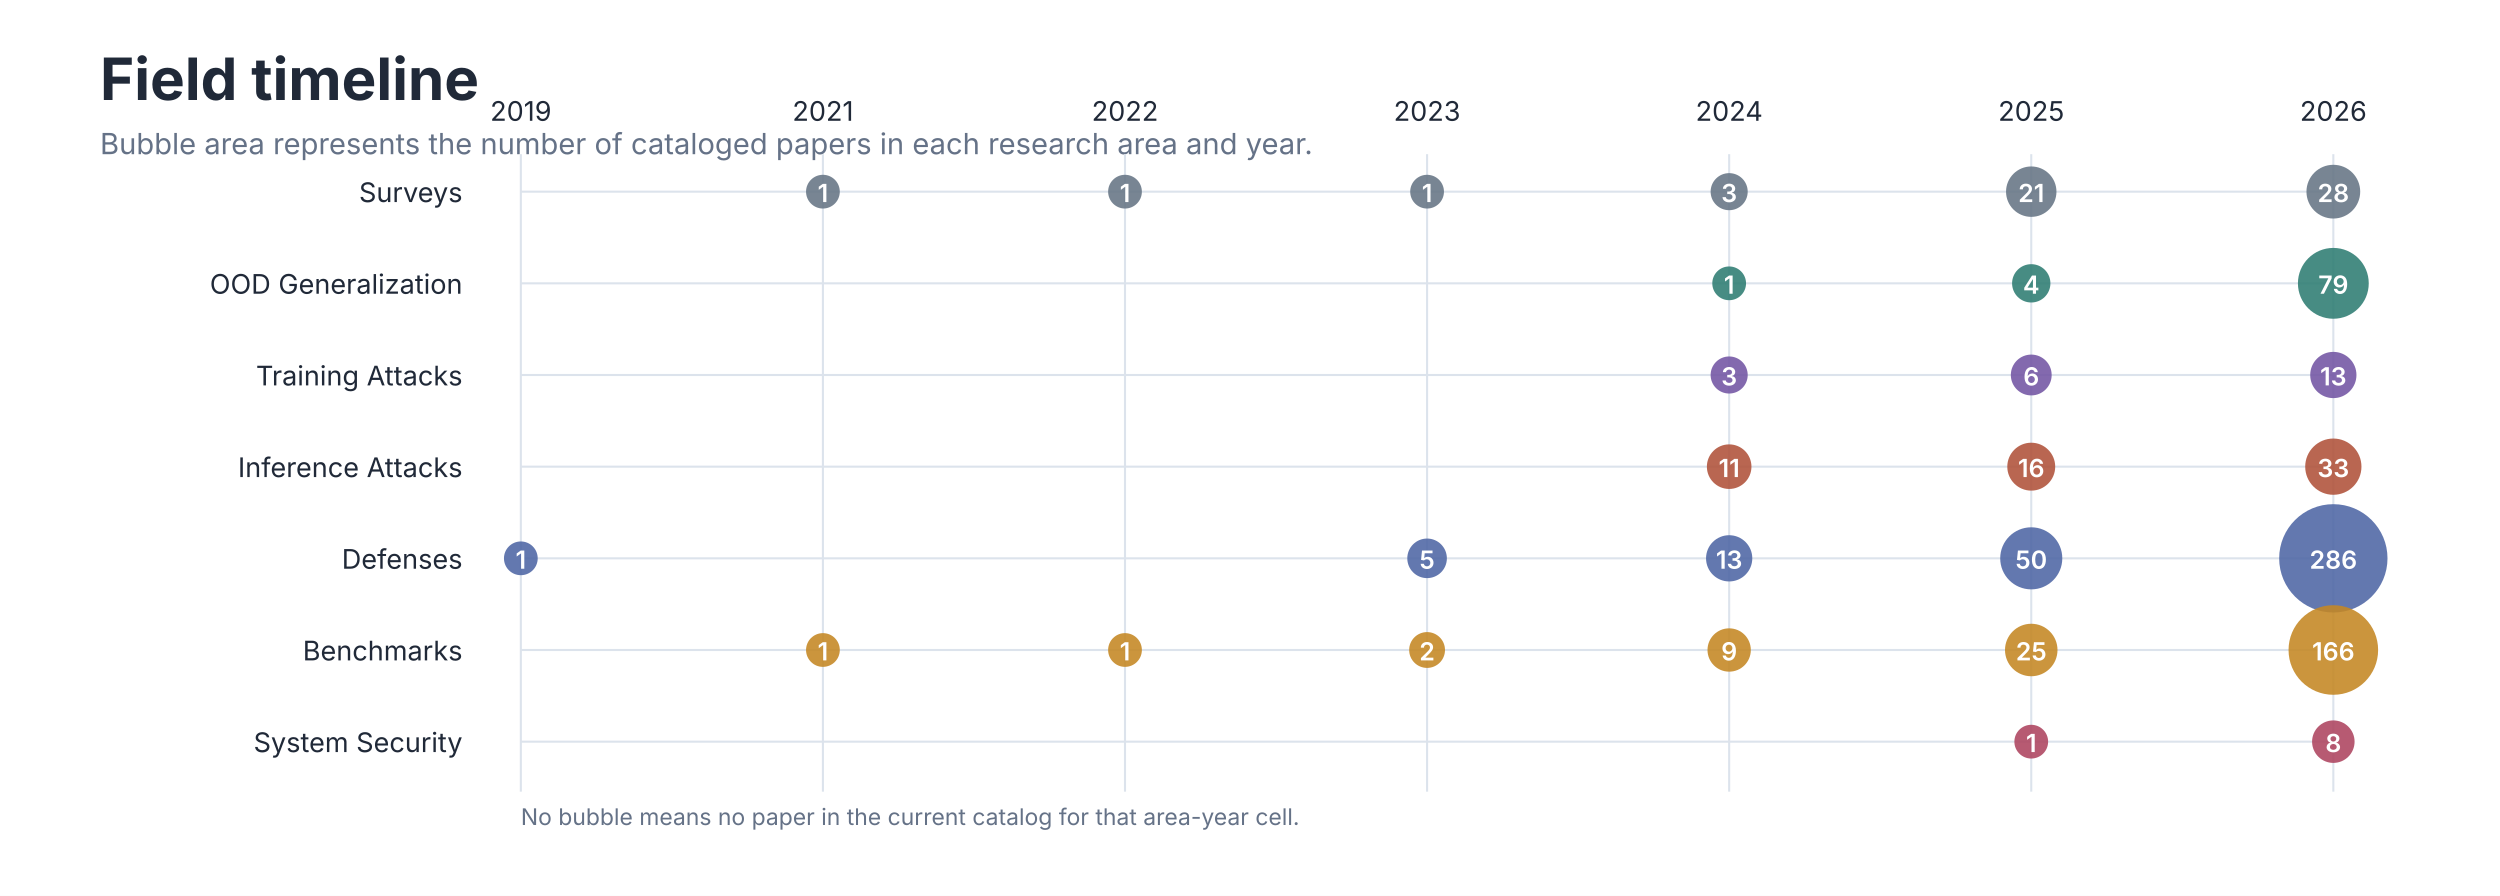
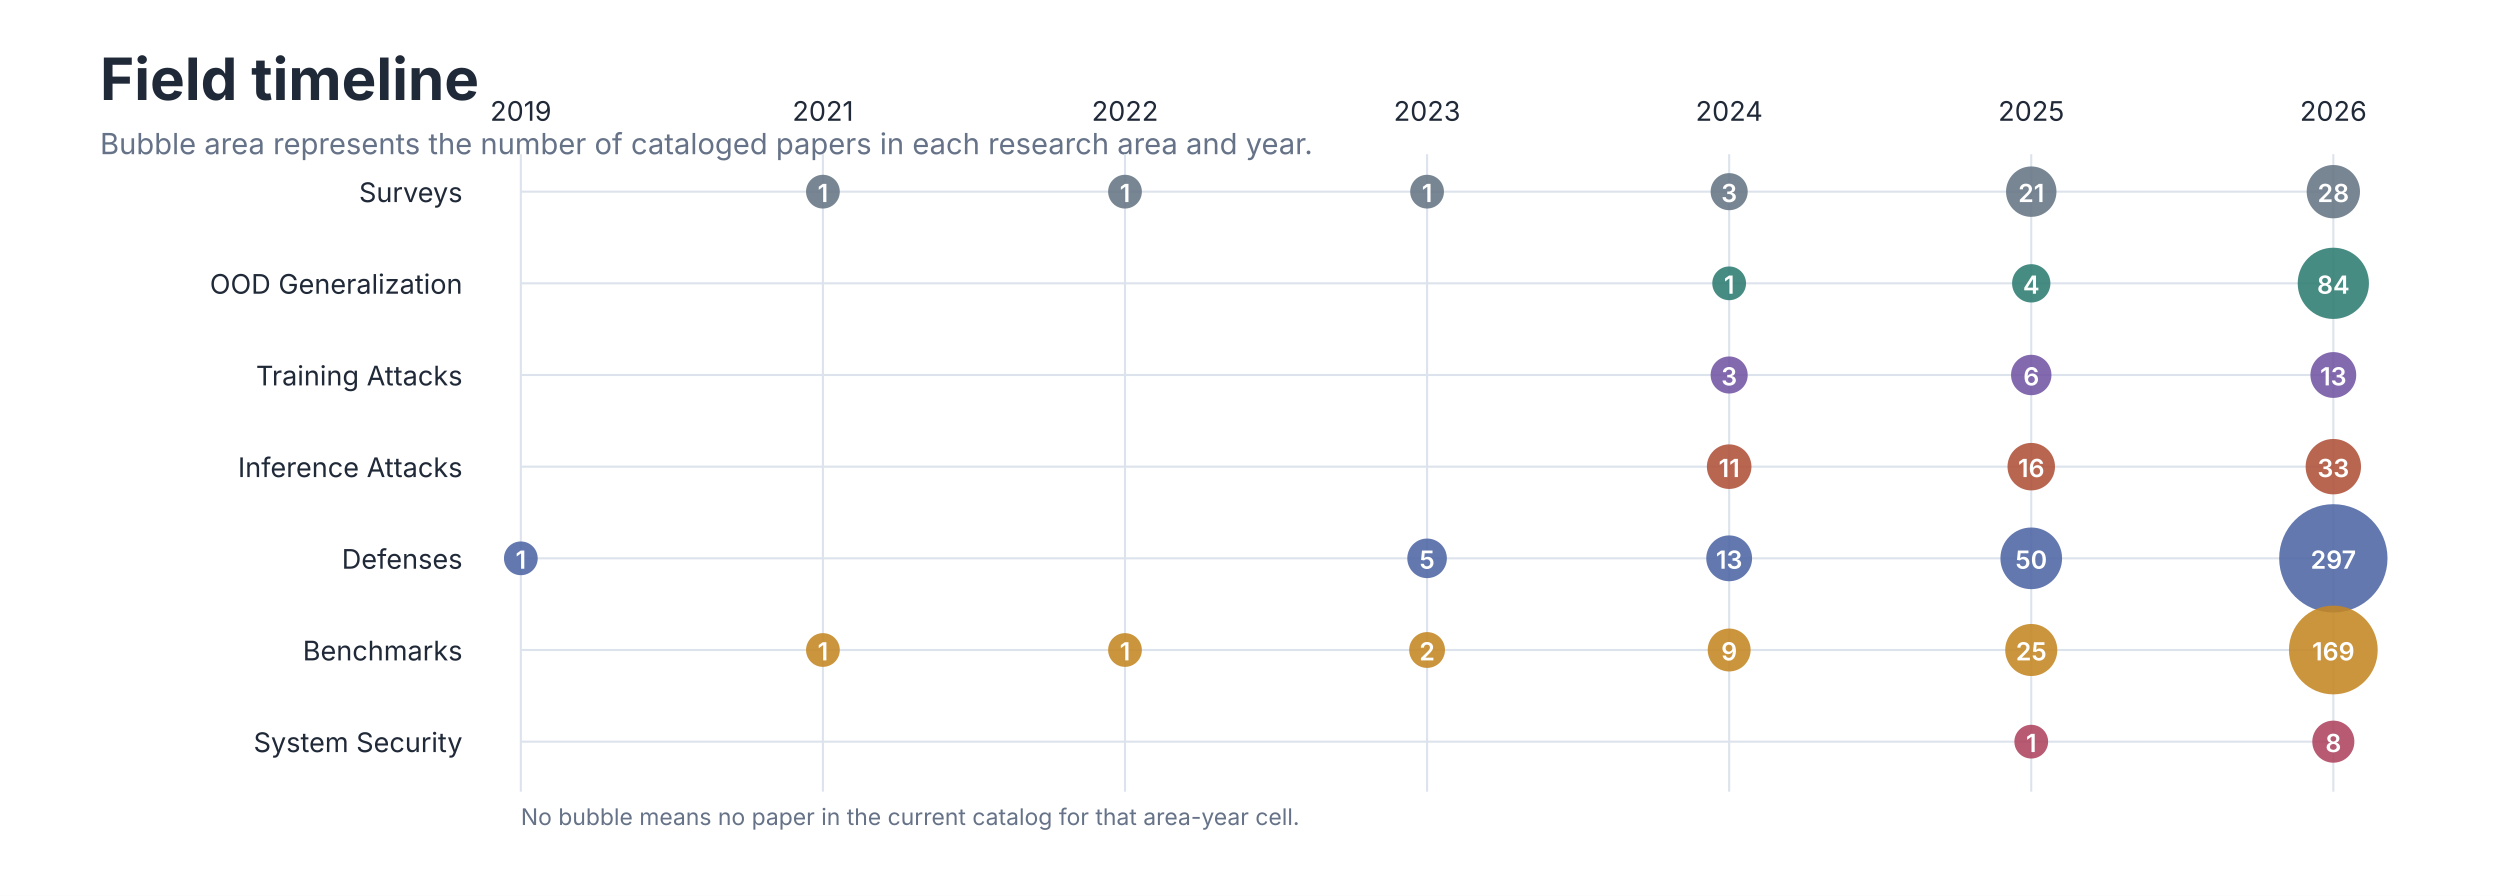
<svg xmlns="http://www.w3.org/2000/svg" role="img" aria-labelledby="title desc" viewBox="0 0 1200 430">
  <style>
text { font-family: -apple-system, BlinkMacSystemFont, 'Segoe UI', sans-serif; }
.title { font-size: 28px; font-weight: 650; fill: #202938; }
.subtitle { font-size: 14px; fill: #657287; }
.axis { font-size: 13px; fill: #657287; }
.label { font-size: 13px; fill: #202938; }
.small { font-size: 11px; fill: #657287; }
</style>
  <rect width="1200" height="430" fill="#FFFFFF" />
  <text class="title" x="48" y="48">Field timeline</text>
  <text class="subtitle" x="48" y="74">Bubble area represents the number of cataloged papers in each research area and year.</text>
  <line x1="250.0" y1="74" x2="250.0" y2="380" stroke="#DCE3EC" />
  <text class="label" x="250.0" y="58" text-anchor="middle">2019</text>
  <line x1="395.0" y1="74" x2="395.0" y2="380" stroke="#DCE3EC" />
  <text class="label" x="395.0" y="58" text-anchor="middle">2021</text>
  <line x1="540.0" y1="74" x2="540.0" y2="380" stroke="#DCE3EC" />
  <text class="label" x="540.0" y="58" text-anchor="middle">2022</text>
  <line x1="685.0" y1="74" x2="685.0" y2="380" stroke="#DCE3EC" />
  <text class="label" x="685.0" y="58" text-anchor="middle">2023</text>
  <line x1="830.0" y1="74" x2="830.0" y2="380" stroke="#DCE3EC" />
  <text class="label" x="830.0" y="58" text-anchor="middle">2024</text>
  <line x1="975.0" y1="74" x2="975.0" y2="380" stroke="#DCE3EC" />
  <text class="label" x="975.0" y="58" text-anchor="middle">2025</text>
  <line x1="1120.0" y1="74" x2="1120.0" y2="380" stroke="#DCE3EC" />
  <text class="label" x="1120.0" y="58" text-anchor="middle">2026</text>
  <text class="label" x="222" y="97" text-anchor="end">Surveys</text>
  <line x1="250" y1="92" x2="1120" y2="92" stroke="#DCE3EC" />
  <circle cx="395.0" cy="92" r="8.1" fill="#667585" fill-opacity="0.88" />
  <text x="395.0" y="97" text-anchor="middle" font-size="12" font-weight="600" fill="#FFFFFF">1</text>
  <circle cx="540.0" cy="92" r="8.1" fill="#667585" fill-opacity="0.88" />
  <text x="540.0" y="97" text-anchor="middle" font-size="12" font-weight="600" fill="#FFFFFF">1</text>
  <circle cx="685.0" cy="92" r="8.1" fill="#667585" fill-opacity="0.88" />
  <text x="685.0" y="97" text-anchor="middle" font-size="12" font-weight="600" fill="#FFFFFF">1</text>
  <circle cx="830.0" cy="92" r="8.9" fill="#667585" fill-opacity="0.88" />
  <text x="830.0" y="97" text-anchor="middle" font-size="12" font-weight="600" fill="#FFFFFF">3</text>
  <circle cx="975.0" cy="92" r="12.1" fill="#667585" fill-opacity="0.88" />
  <text x="975.0" y="97" text-anchor="middle" font-size="12" font-weight="600" fill="#FFFFFF">21</text>
-   <circle cx="1120.0" cy="92" r="12.9" fill="#667585" fill-opacity="0.88" />
+   <circle cx="1120.0" cy="92" r="12.8" fill="#667585" fill-opacity="0.88" />
  <text x="1120.0" y="97" text-anchor="middle" font-size="12" font-weight="600" fill="#FFFFFF">28</text>
  <text class="label" x="222" y="141" text-anchor="end">OOD Generalization</text>
  <line x1="250" y1="136" x2="1120" y2="136" stroke="#DCE3EC" />
  <circle cx="830.0" cy="136" r="8.1" fill="#2F7D73" fill-opacity="0.88" />
  <text x="830.0" y="141" text-anchor="middle" font-size="12" font-weight="600" fill="#FFFFFF">1</text>
  <circle cx="975.0" cy="136" r="9.2" fill="#2F7D73" fill-opacity="0.88" />
  <text x="975.0" y="141" text-anchor="middle" font-size="12" font-weight="600" fill="#FFFFFF">4</text>
-   <circle cx="1120.0" cy="136" r="17.0" fill="#2F7D73" fill-opacity="0.88" />
-   <text x="1120.0" y="141" text-anchor="middle" font-size="12" font-weight="600" fill="#FFFFFF">79</text>
+   <circle cx="1120.0" cy="136" r="17.1" fill="#2F7D73" fill-opacity="0.88" />
+   <text x="1120.0" y="141" text-anchor="middle" font-size="12" font-weight="600" fill="#FFFFFF">84</text>
  <text class="label" x="222" y="185" text-anchor="end">Training Attacks</text>
  <line x1="250" y1="180" x2="1120" y2="180" stroke="#DCE3EC" />
  <circle cx="830.0" cy="180" r="8.9" fill="#7356A3" fill-opacity="0.88" />
  <text x="830.0" y="185" text-anchor="middle" font-size="12" font-weight="600" fill="#FFFFFF">3</text>
-   <circle cx="975.0" cy="180" r="9.8" fill="#7356A3" fill-opacity="0.88" />
+   <circle cx="975.0" cy="180" r="9.7" fill="#7356A3" fill-opacity="0.88" />
  <text x="975.0" y="185" text-anchor="middle" font-size="12" font-weight="600" fill="#FFFFFF">6</text>
-   <circle cx="1120.0" cy="180" r="11.1" fill="#7356A3" fill-opacity="0.88" />
+   <circle cx="1120.0" cy="180" r="11.0" fill="#7356A3" fill-opacity="0.88" />
  <text x="1120.0" y="185" text-anchor="middle" font-size="12" font-weight="600" fill="#FFFFFF">13</text>
  <text class="label" x="222" y="229" text-anchor="end">Inference Attacks</text>
  <line x1="250" y1="224" x2="1120" y2="224" stroke="#DCE3EC" />
  <circle cx="830.0" cy="224" r="10.7" fill="#B0523A" fill-opacity="0.88" />
  <text x="830.0" y="229" text-anchor="middle" font-size="12" font-weight="600" fill="#FFFFFF">11</text>
-   <circle cx="975.0" cy="224" r="11.5" fill="#B0523A" fill-opacity="0.88" />
+   <circle cx="975.0" cy="224" r="11.4" fill="#B0523A" fill-opacity="0.88" />
  <text x="975.0" y="229" text-anchor="middle" font-size="12" font-weight="600" fill="#FFFFFF">16</text>
-   <circle cx="1120.0" cy="224" r="13.5" fill="#B0523A" fill-opacity="0.88" />
+   <circle cx="1120.0" cy="224" r="13.3" fill="#B0523A" fill-opacity="0.88" />
  <text x="1120.0" y="229" text-anchor="middle" font-size="12" font-weight="600" fill="#FFFFFF">33</text>
  <text class="label" x="222" y="273" text-anchor="end">Defenses</text>
  <line x1="250" y1="268" x2="1120" y2="268" stroke="#DCE3EC" />
  <circle cx="250.0" cy="268" r="8.1" fill="#4F67A5" fill-opacity="0.88" />
  <text x="250.0" y="273" text-anchor="middle" font-size="12" font-weight="600" fill="#FFFFFF">1</text>
  <circle cx="685.0" cy="268" r="9.5" fill="#4F67A5" fill-opacity="0.88" />
  <text x="685.0" y="273" text-anchor="middle" font-size="12" font-weight="600" fill="#FFFFFF">5</text>
-   <circle cx="830.0" cy="268" r="11.1" fill="#4F67A5" fill-opacity="0.88" />
+   <circle cx="830.0" cy="268" r="11.0" fill="#4F67A5" fill-opacity="0.88" />
  <text x="830.0" y="273" text-anchor="middle" font-size="12" font-weight="600" fill="#FFFFFF">13</text>
-   <circle cx="975.0" cy="268" r="14.9" fill="#4F67A5" fill-opacity="0.88" />
+   <circle cx="975.0" cy="268" r="14.8" fill="#4F67A5" fill-opacity="0.88" />
  <text x="975.0" y="273" text-anchor="middle" font-size="12" font-weight="600" fill="#FFFFFF">50</text>
  <circle cx="1120.0" cy="268" r="26.0" fill="#4F67A5" fill-opacity="0.88" />
-   <text x="1120.0" y="273" text-anchor="middle" font-size="12" font-weight="600" fill="#FFFFFF">286</text>
+   <text x="1120.0" y="273" text-anchor="middle" font-size="12" font-weight="600" fill="#FFFFFF">297</text>
  <text class="label" x="222" y="317" text-anchor="end">Benchmarks</text>
  <line x1="250" y1="312" x2="1120" y2="312" stroke="#DCE3EC" />
  <circle cx="395.0" cy="312" r="8.1" fill="#C48724" fill-opacity="0.88" />
  <text x="395.0" y="317" text-anchor="middle" font-size="12" font-weight="600" fill="#FFFFFF">1</text>
  <circle cx="540.0" cy="312" r="8.1" fill="#C48724" fill-opacity="0.88" />
  <text x="540.0" y="317" text-anchor="middle" font-size="12" font-weight="600" fill="#FFFFFF">1</text>
  <circle cx="685.0" cy="312" r="8.6" fill="#C48724" fill-opacity="0.88" />
  <text x="685.0" y="317" text-anchor="middle" font-size="12" font-weight="600" fill="#FFFFFF">2</text>
-   <circle cx="830.0" cy="312" r="10.4" fill="#C48724" fill-opacity="0.88" />
+   <circle cx="830.0" cy="312" r="10.3" fill="#C48724" fill-opacity="0.88" />
  <text x="830.0" y="317" text-anchor="middle" font-size="12" font-weight="600" fill="#FFFFFF">9</text>
-   <circle cx="975.0" cy="312" r="12.6" fill="#C48724" fill-opacity="0.88" />
+   <circle cx="975.0" cy="312" r="12.5" fill="#C48724" fill-opacity="0.88" />
  <text x="975.0" y="317" text-anchor="middle" font-size="12" font-weight="600" fill="#FFFFFF">25</text>
-   <circle cx="1120.0" cy="312" r="21.5" fill="#C48724" fill-opacity="0.88" />
-   <text x="1120.0" y="317" text-anchor="middle" font-size="12" font-weight="600" fill="#FFFFFF">166</text>
+   <circle cx="1120.0" cy="312" r="21.3" fill="#C48724" fill-opacity="0.88" />
+   <text x="1120.0" y="317" text-anchor="middle" font-size="12" font-weight="600" fill="#FFFFFF">169</text>
  <text class="label" x="222" y="361" text-anchor="end">System Security</text>
  <line x1="250" y1="356" x2="1120" y2="356" stroke="#DCE3EC" />
  <circle cx="975.0" cy="356" r="8.1" fill="#AE4560" fill-opacity="0.88" />
  <text x="975.0" y="361" text-anchor="middle" font-size="12" font-weight="600" fill="#FFFFFF">1</text>
-   <circle cx="1120.0" cy="356" r="10.2" fill="#AE4560" fill-opacity="0.88" />
+   <circle cx="1120.0" cy="356" r="10.1" fill="#AE4560" fill-opacity="0.88" />
  <text x="1120.0" y="361" text-anchor="middle" font-size="12" font-weight="600" fill="#FFFFFF">8</text>
  <text class="small" x="250" y="396">No bubble means no paper in the current catalog for that area-year cell.</text>
</svg>
